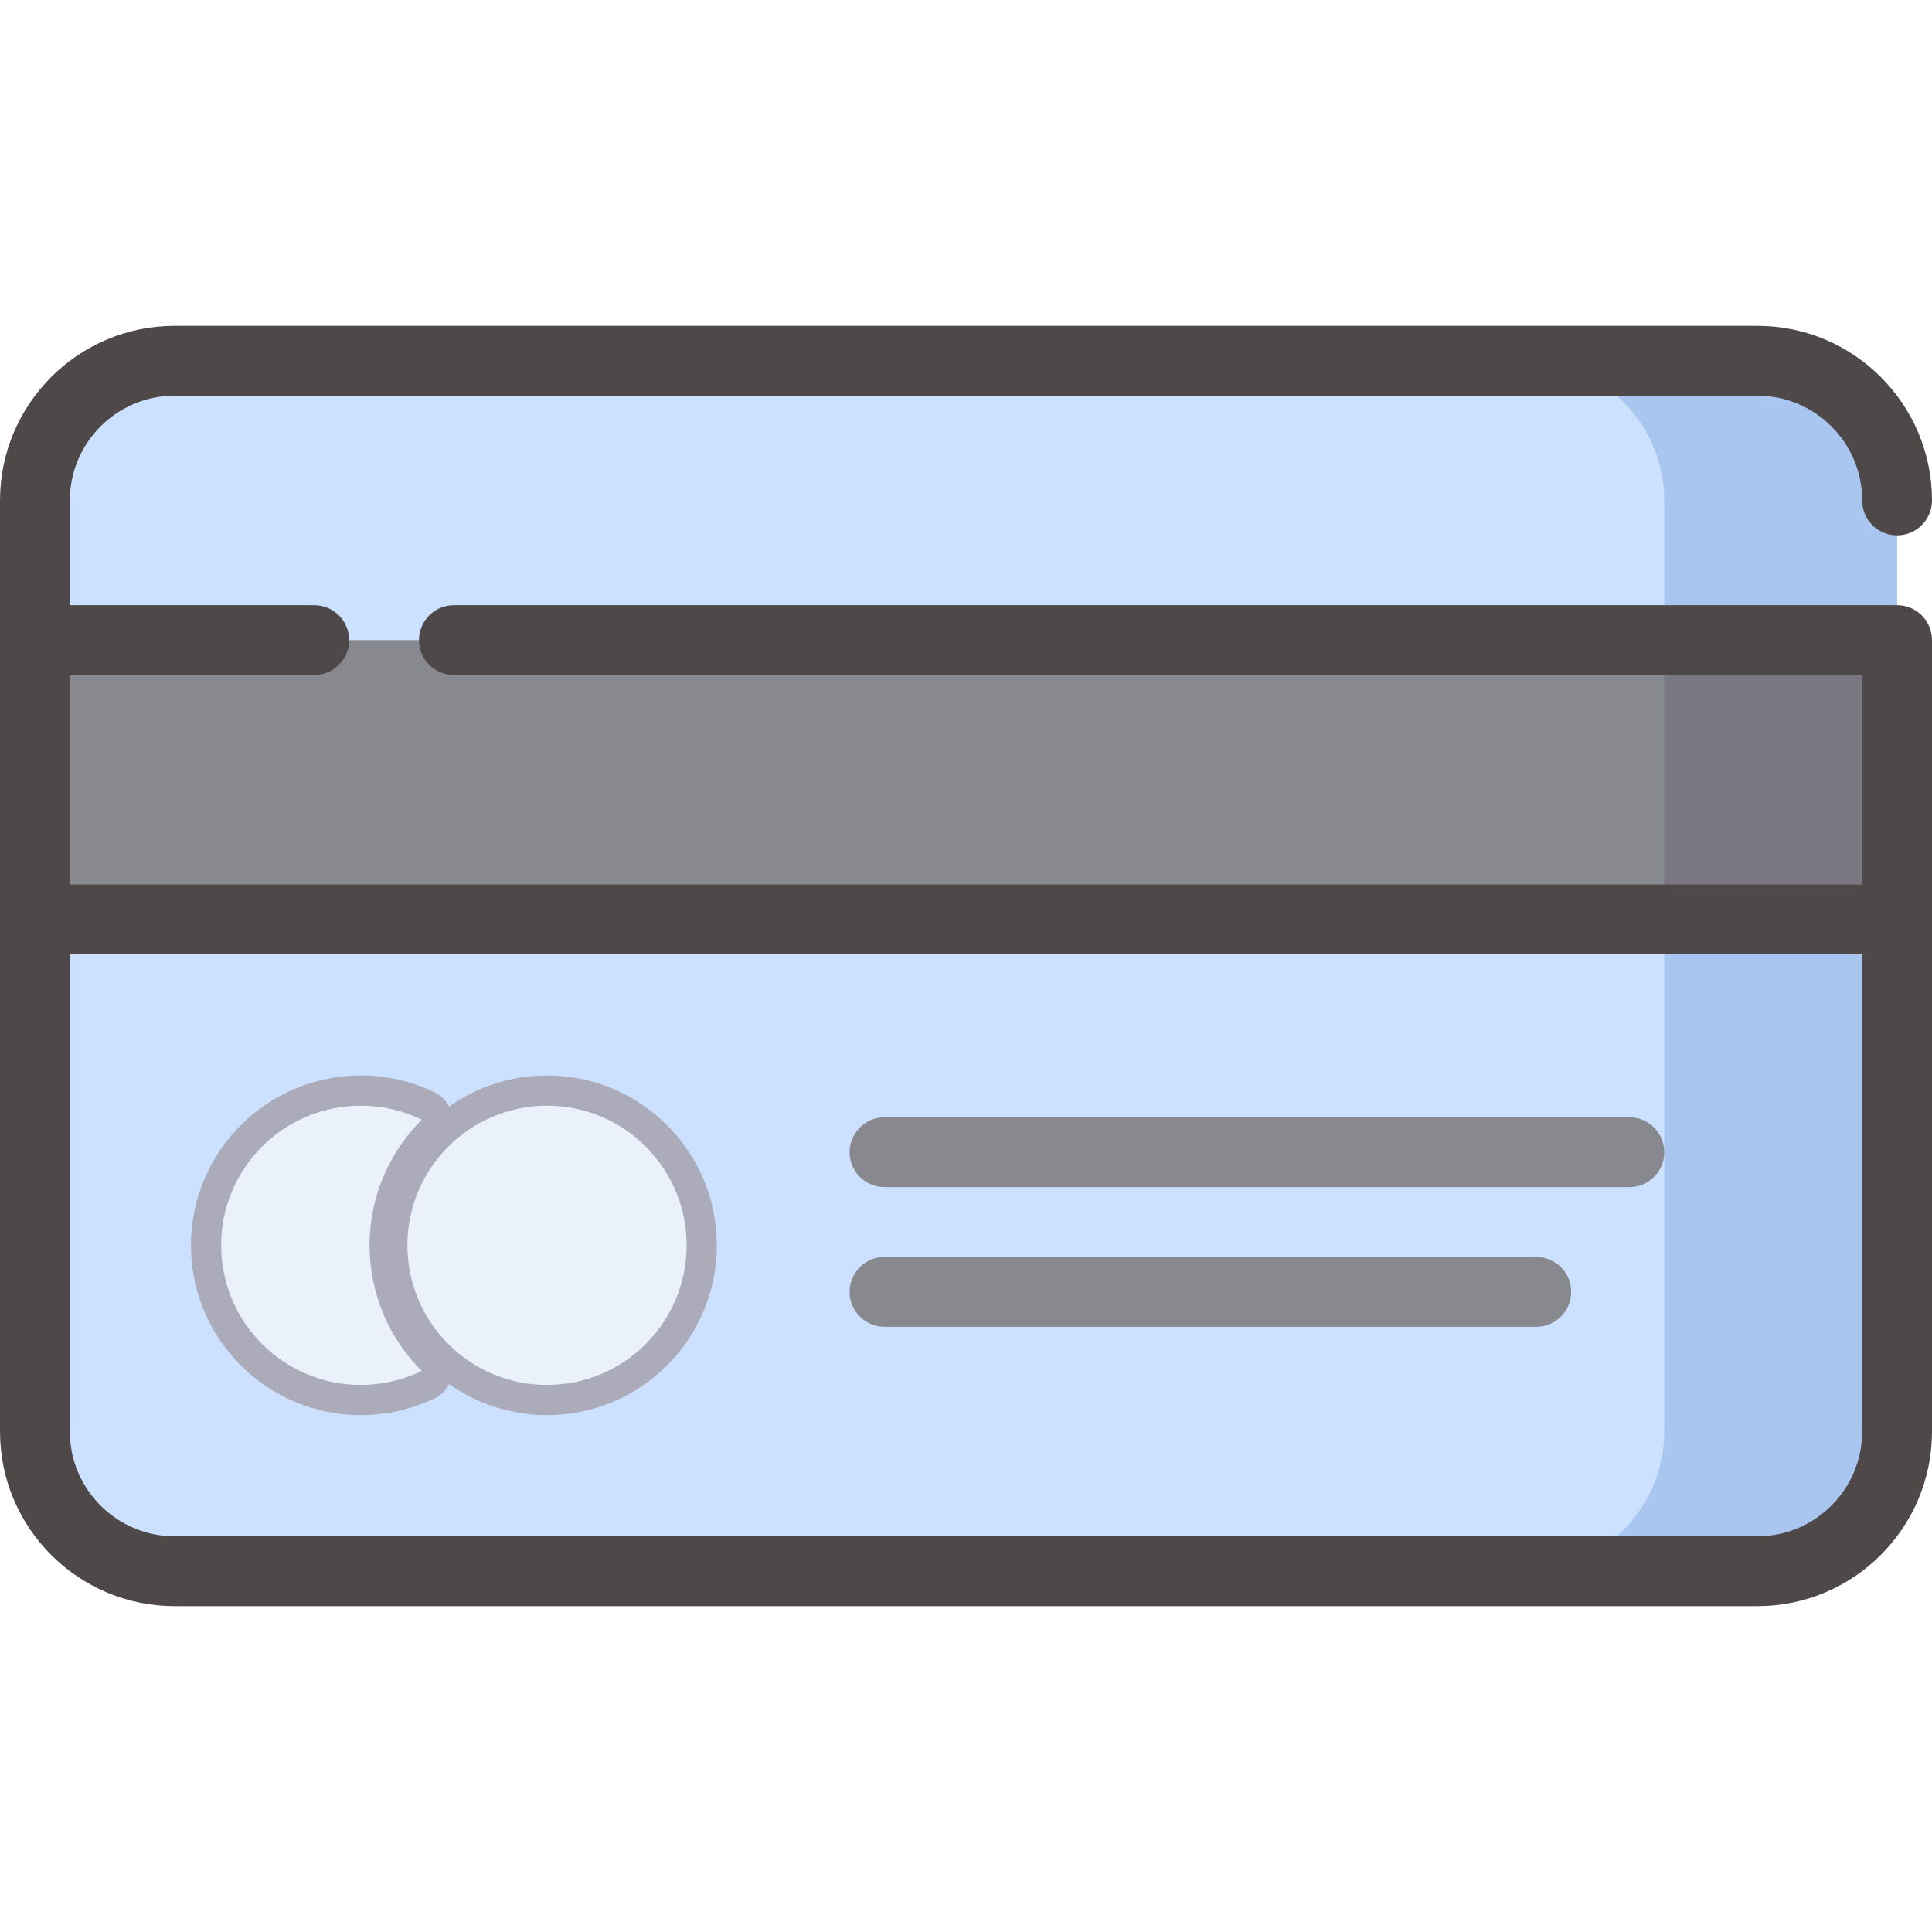
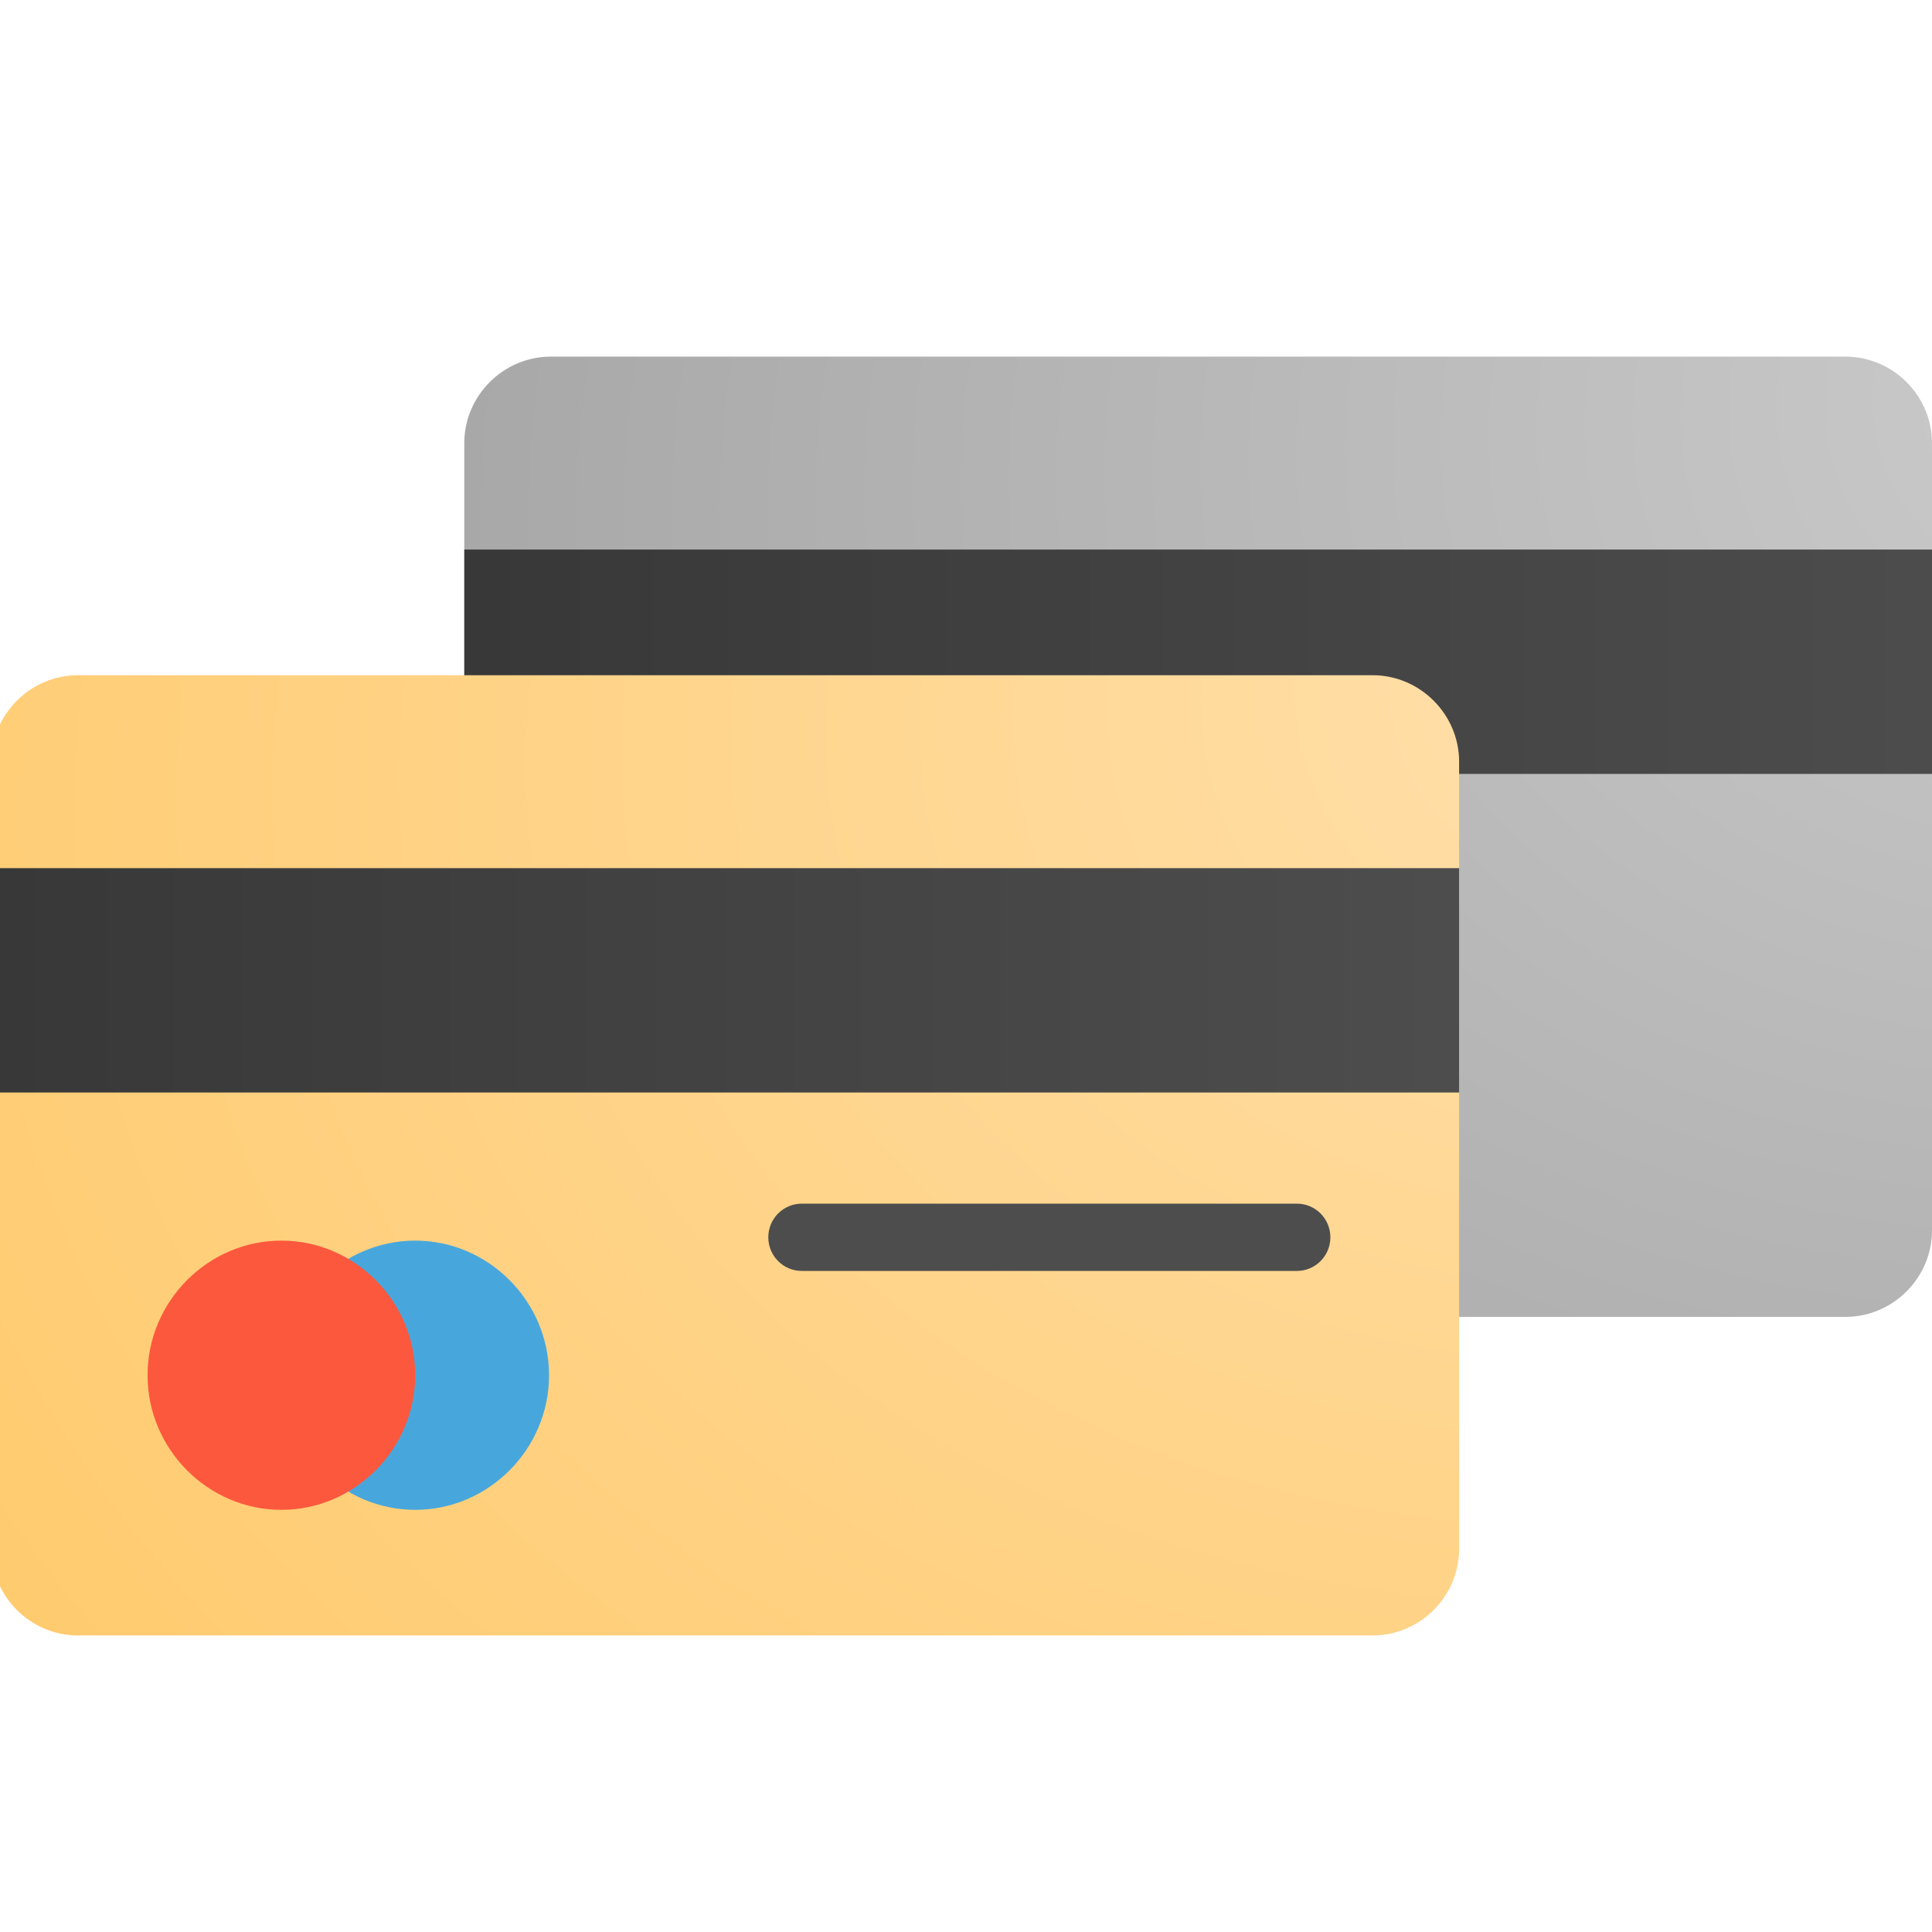
- <svg xmlns="http://www.w3.org/2000/svg" width="100%" height="100%" viewBox="0 0 512 512" version="1.1" xml:space="preserve" style="fill-rule:evenodd;clip-rule:evenodd;stroke-linejoin:round;stroke-miterlimit:2;">
-   <path d="M465.735,416.386L46.265,416.386C25.908,416.386 9.253,399.731 9.253,379.374L9.253,132.627C9.253,112.27 25.908,95.615 46.265,95.615L465.735,95.615C486.092,95.615 502.747,112.27 502.747,132.627L502.747,379.374C502.747,399.73 486.092,416.386 465.735,416.386Z" style="fill:rgb(204,225,255);fill-rule:nonzero;" />
-   <path d="M465.735,95.614L404.048,95.614C424.405,95.614 441.06,112.269 441.06,132.626L441.06,379.373C441.06,399.73 424.405,416.385 404.048,416.385L465.735,416.385C486.092,416.385 502.747,399.73 502.747,379.373L502.747,132.627C502.747,112.27 486.092,95.614 465.735,95.614Z" style="fill:rgb(168,198,240);fill-rule:nonzero;" />
-   <rect x="9.253" y="169.639" width="493.494" height="74.024" style="fill:rgb(136,136,143);" />
-   <rect x="441.06" y="169.639" width="61.687" height="74.024" style="fill:rgb(121,119,129);" />
-   <path d="M111.787,363.319C106.9,365.7 101.412,367.036 95.614,367.036C75.187,367.036 58.602,350.451 58.602,330.024C58.602,309.597 75.187,293.012 95.614,293.012C101.412,293.012 106.9,294.348 111.787,296.729C103.243,305.243 97.952,317.021 97.952,330.024C97.952,343.027 103.243,354.805 111.787,363.319Z" style="fill:rgb(235,241,250);" />
-   <path d="M115.291,370.511C109.345,373.408 102.668,375.036 95.614,375.036C70.771,375.036 50.602,354.867 50.602,330.024C50.602,305.181 70.771,285.012 95.614,285.012C102.668,285.012 109.345,286.64 115.291,289.537C117.618,290.67 119.253,292.86 119.679,295.413C120.104,297.967 119.268,300.568 117.434,302.396C110.344,309.461 105.952,319.233 105.952,330.024C105.952,340.815 110.344,350.587 117.434,357.652C119.268,359.48 120.104,362.081 119.679,364.635C119.253,367.188 117.618,369.378 115.291,370.511ZM111.787,363.319C103.243,354.805 97.952,343.027 97.952,330.024C97.952,317.021 103.243,305.243 111.787,296.729C106.9,294.348 101.412,293.012 95.614,293.012C75.187,293.012 58.602,309.597 58.602,330.024C58.602,350.451 75.187,367.036 95.614,367.036C101.412,367.036 106.9,365.7 111.787,363.319Z" style="fill:rgb(171,171,186);" />
-   <circle cx="144.964" cy="330.024" r="37.012" style="fill:rgb(235,241,250);" />
-   <path d="M144.964,285.012C169.807,285.012 189.976,305.181 189.976,330.024C189.976,354.867 169.807,375.036 144.964,375.036C120.121,375.036 99.952,354.867 99.952,330.024C99.952,305.181 120.121,285.012 144.964,285.012ZM144.964,293.012C124.537,293.012 107.952,309.597 107.952,330.024C107.952,350.451 124.537,367.036 144.964,367.036C165.391,367.036 181.976,350.451 181.976,330.024C181.976,309.597 165.391,293.012 144.964,293.012Z" style="fill:rgb(171,171,186);" />
-   <g>
-     <path d="M431.807,314.602L234.41,314.602C229.3,314.602 225.157,310.46 225.157,305.349C225.157,300.238 229.3,296.096 234.41,296.096L431.808,296.096C436.919,296.096 441.061,300.238 441.061,305.349C441.06,310.461 436.919,314.602 431.807,314.602Z" style="fill:rgb(136,136,143);fill-rule:nonzero;" />
-     <path d="M407.133,351.614L234.41,351.614C229.3,351.614 225.157,347.472 225.157,342.361C225.157,337.25 229.3,333.108 234.41,333.108L407.133,333.108C412.244,333.108 416.386,337.25 416.386,342.361C416.386,347.472 412.244,351.614 407.133,351.614Z" style="fill:rgb(136,136,143);fill-rule:nonzero;" />
+ <svg xmlns="http://www.w3.org/2000/svg" width="100%" height="100%" viewBox="0 0 800 800" version="1.1" xml:space="preserve" style="fill-rule:evenodd;clip-rule:evenodd;stroke-linejoin:round;stroke-miterlimit:2;">
+   <g transform="matrix(-1.41271,0.639262,-0.765886,-1.27052,1533.09,569.318)">
+     <path d="M286.22,475.88L584.488,625.954C595.436,631.416 609.839,625.9 616.397,613.734L725.615,412.277C732.232,400.14 728.702,385.602 717.794,380.066L419.525,229.992C408.597,224.536 394.22,230.018 387.643,242.149L387.611,242.21L278.393,443.667L278.36,443.727C271.783,455.858 275.328,470.358 286.22,475.88Z" style="fill:url(#_Radial1);" />
  </g>
-   <path d="M502.747,160.381C502.715,160.381 502.684,160.386 502.652,160.386L120.289,160.386C115.179,160.386 111.036,164.528 111.036,169.639C111.036,174.75 115.179,178.892 120.289,178.892L493.494,178.892L493.494,234.41L18.506,234.41L18.506,178.892L83.277,178.892C88.387,178.892 92.53,174.75 92.53,169.639C92.53,164.528 88.387,160.386 83.277,160.386L18.506,160.386L18.506,132.627C18.506,117.321 30.958,104.868 46.265,104.868L465.735,104.868C481.041,104.868 493.494,117.321 493.494,132.627C493.494,137.738 497.636,141.88 502.747,141.88C507.858,141.88 512,137.738 512,132.627C512,107.116 491.246,86.362 465.735,86.362L46.265,86.362C20.754,86.361 0,107.115 0,132.627L0,379.374C0,404.885 20.754,425.639 46.265,425.639L465.735,425.639C491.246,425.639 512,404.885 512,379.374L512,169.634C512,164.523 507.858,160.381 502.747,160.381ZM465.735,407.133L46.265,407.133C30.958,407.133 18.506,394.68 18.506,379.374L18.506,252.916L493.494,252.916L493.494,379.374C493.494,394.679 481.041,407.133 465.735,407.133Z" style="fill:rgb(78,72,72);fill-rule:nonzero;" />
+   <g transform="matrix(0.951306,0,0,0.951306,-86.6818,-89.7776)">
+     <rect x="293.217" y="333.585" width="638.851" height="97.655" style="fill:url(#_Linear2);fill-rule:nonzero;" />
+   </g>
+   <g transform="matrix(-1.41271,0.639262,-0.765886,-1.27052,1339.64,685.837)">
+     <path d="M292.692,467.015L590.961,617.089C601.909,622.551 616.311,617.035 622.869,604.868L732.087,403.411C738.705,391.275 735.175,376.736 724.266,371.201L425.998,221.127C415.05,215.665 400.647,221.181 394.089,233.347L284.871,434.804C278.254,446.941 281.784,461.479 292.692,467.015Z" style="fill:url(#_Radial3);" />
+   </g>
+   <g transform="matrix(0.951306,0,0,0.951306,-86.6818,-89.7776)">
+     <rect x="87.381" y="472.257" width="638.851" height="97.655" style="fill:url(#_Linear4);fill-rule:nonzero;" />
+   </g>
+   <g transform="matrix(0.951306,0,0,0.951306,-86.6818,-89.7776)">
+     <path d="M213.595,692.975C213.595,725.12 239.892,751.57 271.849,751.57C303.807,751.57 330.103,725.12 330.103,692.975L330.103,692.975C330.103,660.83 303.807,634.379 271.849,634.379C239.892,634.379 213.595,660.83 213.595,692.975L213.595,692.975Z" style="fill:rgb(71,167,221);fill-rule:nonzero;" />
+   </g>
+   <g transform="matrix(0.951306,0,0,0.951306,-86.6818,-89.7776)">
+     <path d="M155.341,692.975C155.341,725.12 181.638,751.57 213.595,751.57C245.552,751.57 271.849,725.12 271.849,692.975C271.849,660.83 245.552,634.379 213.595,634.379C181.638,634.379 155.341,660.83 155.341,692.975Z" style="fill:rgb(252,88,61);fill-rule:nonzero;" />
+   </g>
+   <g transform="matrix(0.951306,0,0,0.951306,-86.6818,-89.7776)">
+     <path d="M655.633,647.578C663.666,647.578 670.197,641.024 670.197,632.934C670.197,624.845 663.666,618.291 655.633,618.291L440.104,618.291C432.06,618.291 425.54,624.845 425.54,632.934C425.54,641.024 432.06,647.578 440.104,647.578L655.633,647.578Z" style="fill:rgb(77,77,77);fill-rule:nonzero;" />
+   </g>
+   <defs>
+     <radialGradient id="_Radial1" cx="0" cy="0" r="1" gradientUnits="userSpaceOnUse" gradientTransform="matrix(546,0,0,467.216,213,430.608)">
+       <stop offset="0" style="stop-color:rgb(204,204,204);stop-opacity:1" />
+       <stop offset="1" style="stop-color:rgb(161,161,161);stop-opacity:1" />
+     </radialGradient>
+     <linearGradient id="_Linear2" x1="0" y1="0" x2="1" y2="0" gradientUnits="userSpaceOnUse" gradientTransform="matrix(638.851,0,0,97.6555,293.217,382.413)">
+       <stop offset="0" style="stop-color:rgb(56,56,56);stop-opacity:1" />
+       <stop offset="1" style="stop-color:rgb(76,76,76);stop-opacity:1" />
+     </linearGradient>
+     <radialGradient id="_Radial3" cx="0" cy="0" r="1" gradientUnits="userSpaceOnUse" gradientTransform="matrix(546,0,0,467.216,213,430.608)">
+       <stop offset="0" style="stop-color:rgb(255,224,173);stop-opacity:1" />
+       <stop offset="1" style="stop-color:rgb(255,202,108);stop-opacity:1" />
+     </radialGradient>
+     <linearGradient id="_Linear4" x1="0" y1="0" x2="1" y2="0" gradientUnits="userSpaceOnUse" gradientTransform="matrix(638.851,0,0,97.6555,87.3813,521.085)">
+       <stop offset="0" style="stop-color:rgb(56,56,56);stop-opacity:1" />
+       <stop offset="1" style="stop-color:rgb(77,77,77);stop-opacity:1" />
+     </linearGradient>
+   </defs>
</svg>
